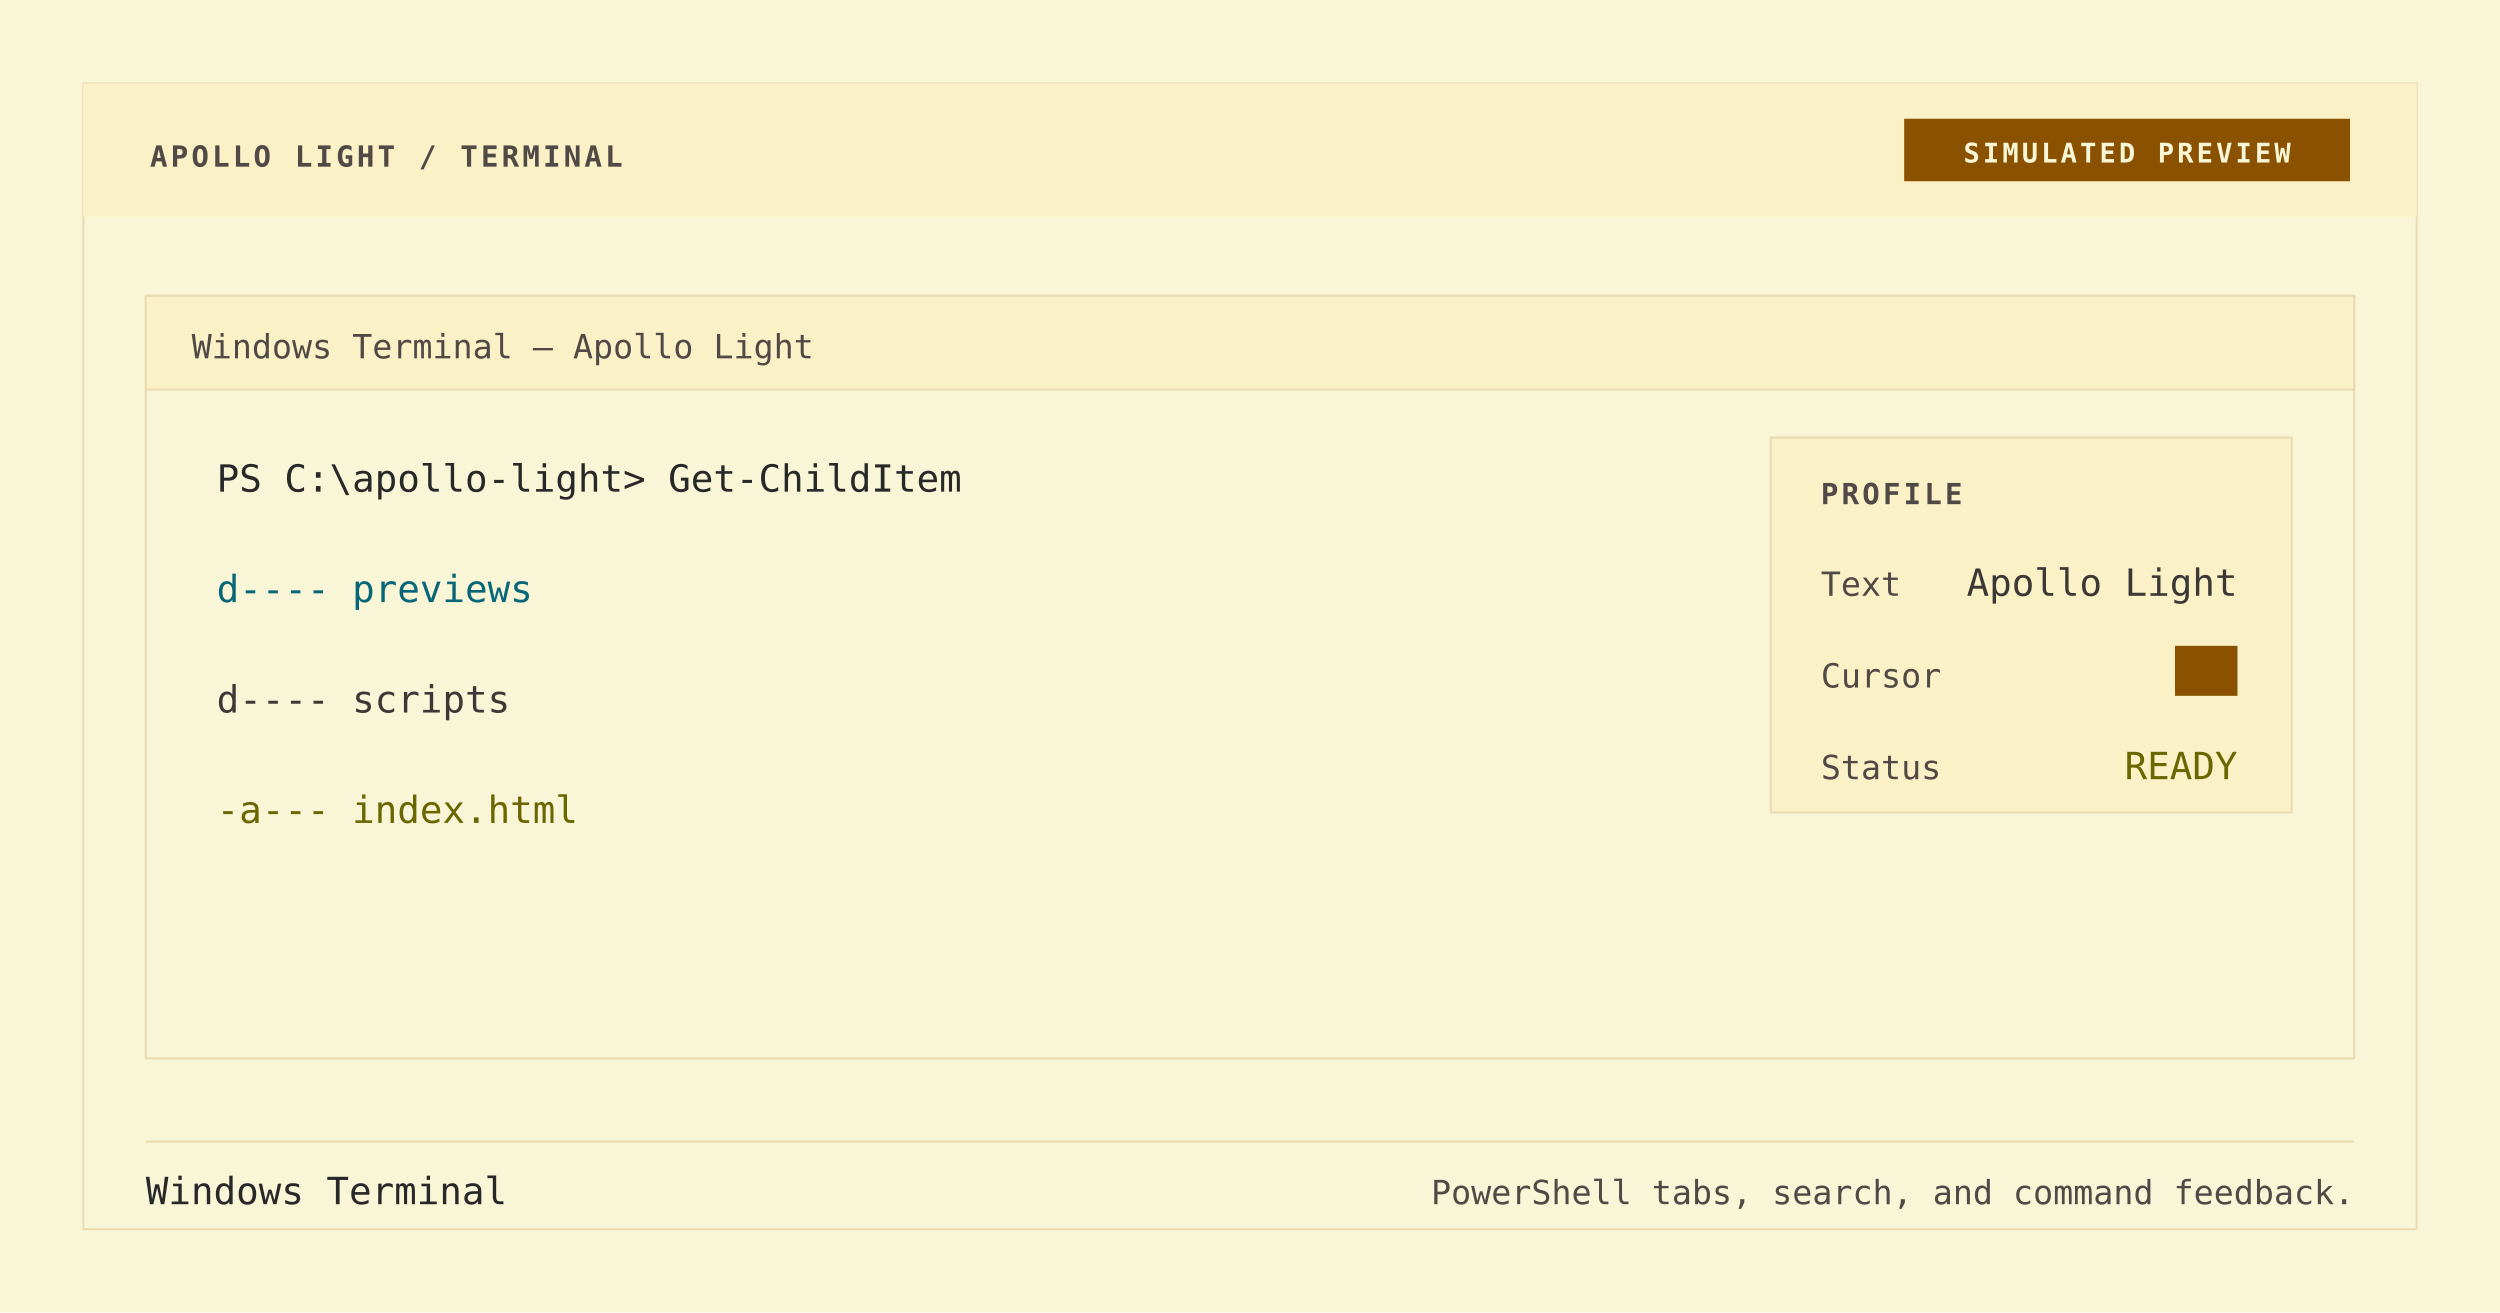
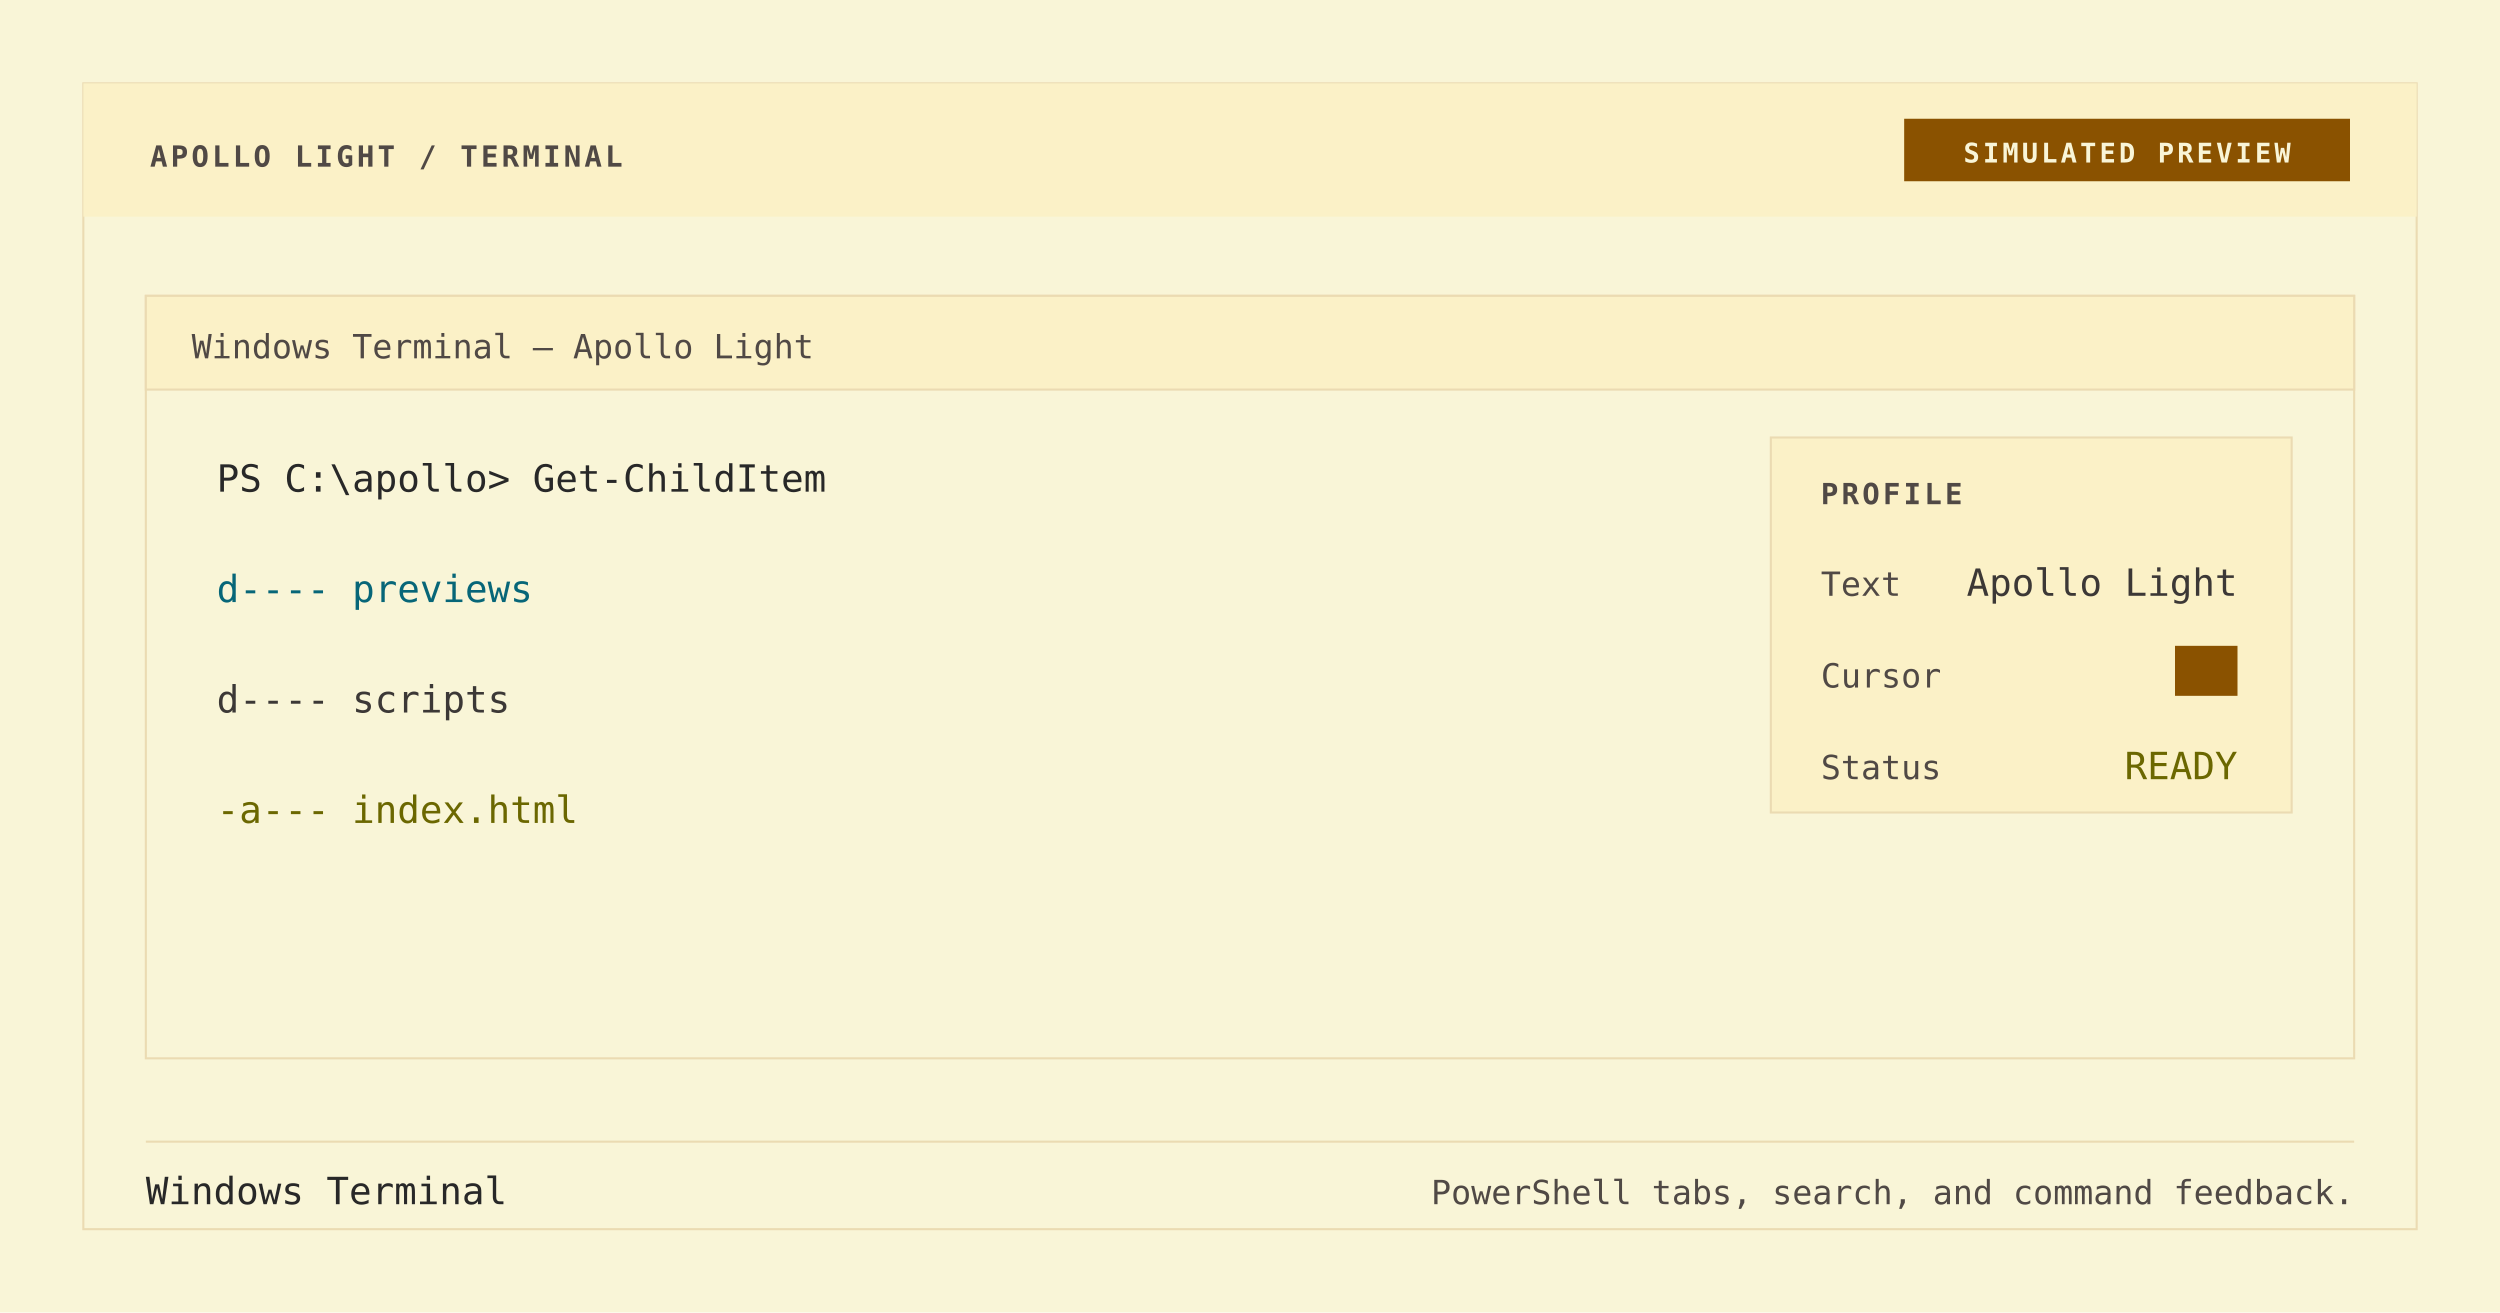
<svg xmlns="http://www.w3.org/2000/svg" width="1200" height="630" viewBox="0 0 1200 630" role="img" aria-labelledby="title desc">
  <style>.canvas{fill:#f9f5d7}.frame,.panel{fill:#f9f5d7;stroke:#ebdbb2;stroke-width:1}.raised,.toolbar{fill:#fbf1c7;stroke:#ebdbb2;stroke-width:1}.body,.bright,.dim,.label,.accent,.success,.info,.line-number,.canvas-text,.stamp,.title-small{font-family:ui-monospace,SFMono-Regular,Menlo,Consolas,monospace}.body{fill:#3c3836;font-size:18px}.bright{fill:#282828;font-size:18px}.dim{fill:#504945;font-size:16px}.label{fill:#504945;font-size:14px;font-weight:700;letter-spacing:1.5px}.stamp{fill:#f9f5d7;font-size:13px;font-weight:700;letter-spacing:1.5px}.accent{fill:#8a5200;font-size:18px}.success{fill:#6b6700;font-size:18px}.info{fill:#076678;font-size:18px}.line-number{fill:#665c54;font-size:15px}.canvas-text{fill:#f9f5d7;font-size:15px;font-weight:700}.title-small{fill:#282828;font-size:24px;font-weight:700}.rule{stroke:#ebdbb2;stroke-width:1}.signal{stroke:#665c54;stroke-width:2}.node{fill:#665c54}.live,.focus{fill:#8a5200}.info-box{fill:#076678}.success-box{fill:#6b6700}.status{fill:#8a5200}.selected{fill:#ebdbb2;stroke:#665c54;stroke-width:1}.swatch-canvas{fill:#f9f5d7;stroke:#ebdbb2}.swatch-surface{fill:#fbf1c7;stroke:#ebdbb2}</style>
  <rect width="1200" height="630" class="canvas" />
  <rect x="40" y="40" width="1120" height="550" class="frame" />
  <rect x="40" y="40" width="1120" height="64" fill="#fbf1c7" />
  <rect x="914" y="57" width="214" height="30" fill="#8a5200" />
  <text x="72" y="80" class="label" text-anchor="start">APOLLO LIGHT / TERMINAL</text>
  <text x="1021" y="78" class="stamp" text-anchor="middle">SIMULATED PREVIEW</text>
  <g class="layout layout-tabbed-shell">
    <rect x="70" y="142" width="1060" height="366" class="panel" />
    <rect x="70" y="142" width="1060" height="45" class="raised" />
    <text x="92" y="172" class="dim" text-anchor="start">Windows Terminal — Apollo Light</text>
-     <text x="104" y="236" class="bright" text-anchor="start">PS C:\apollo-light&gt; Get-ChildItem</text>
+     <text x="104" y="236" class="bright" text-anchor="start">PS C:\apollo&gt; Get-ChildItem</text>
    <text x="104" y="289" class="info" text-anchor="start">d---- previews</text>
    <text x="104" y="342" class="body" text-anchor="start">d---- scripts</text>
    <text x="104" y="395" class="success" text-anchor="start">-a--- index.html</text>
    <rect x="850" y="210" width="250" height="180" class="raised" />
    <text x="874" y="242" class="label" text-anchor="start">PROFILE</text>
    <text x="874" y="286" class="dim" text-anchor="start">Text</text>
    <text x="1074" y="286" class="body" text-anchor="end">Apollo Light</text>
    <text x="874" y="330" class="dim" text-anchor="start">Cursor</text>
    <rect x="1044" y="310" width="30" height="24" class="focus" />
    <text x="874" y="374" class="dim" text-anchor="start">Status</text>
    <text x="1074" y="374" class="success" text-anchor="end">READY</text>
  </g>
  <line x1="70" y1="548" x2="1130" y2="548" class="rule" />
  <text x="70" y="578" class="bright" text-anchor="start">Windows Terminal</text>
  <text x="1130" y="578" class="dim" text-anchor="end">PowerShell tabs, search, and command feedback.</text>
</svg>
